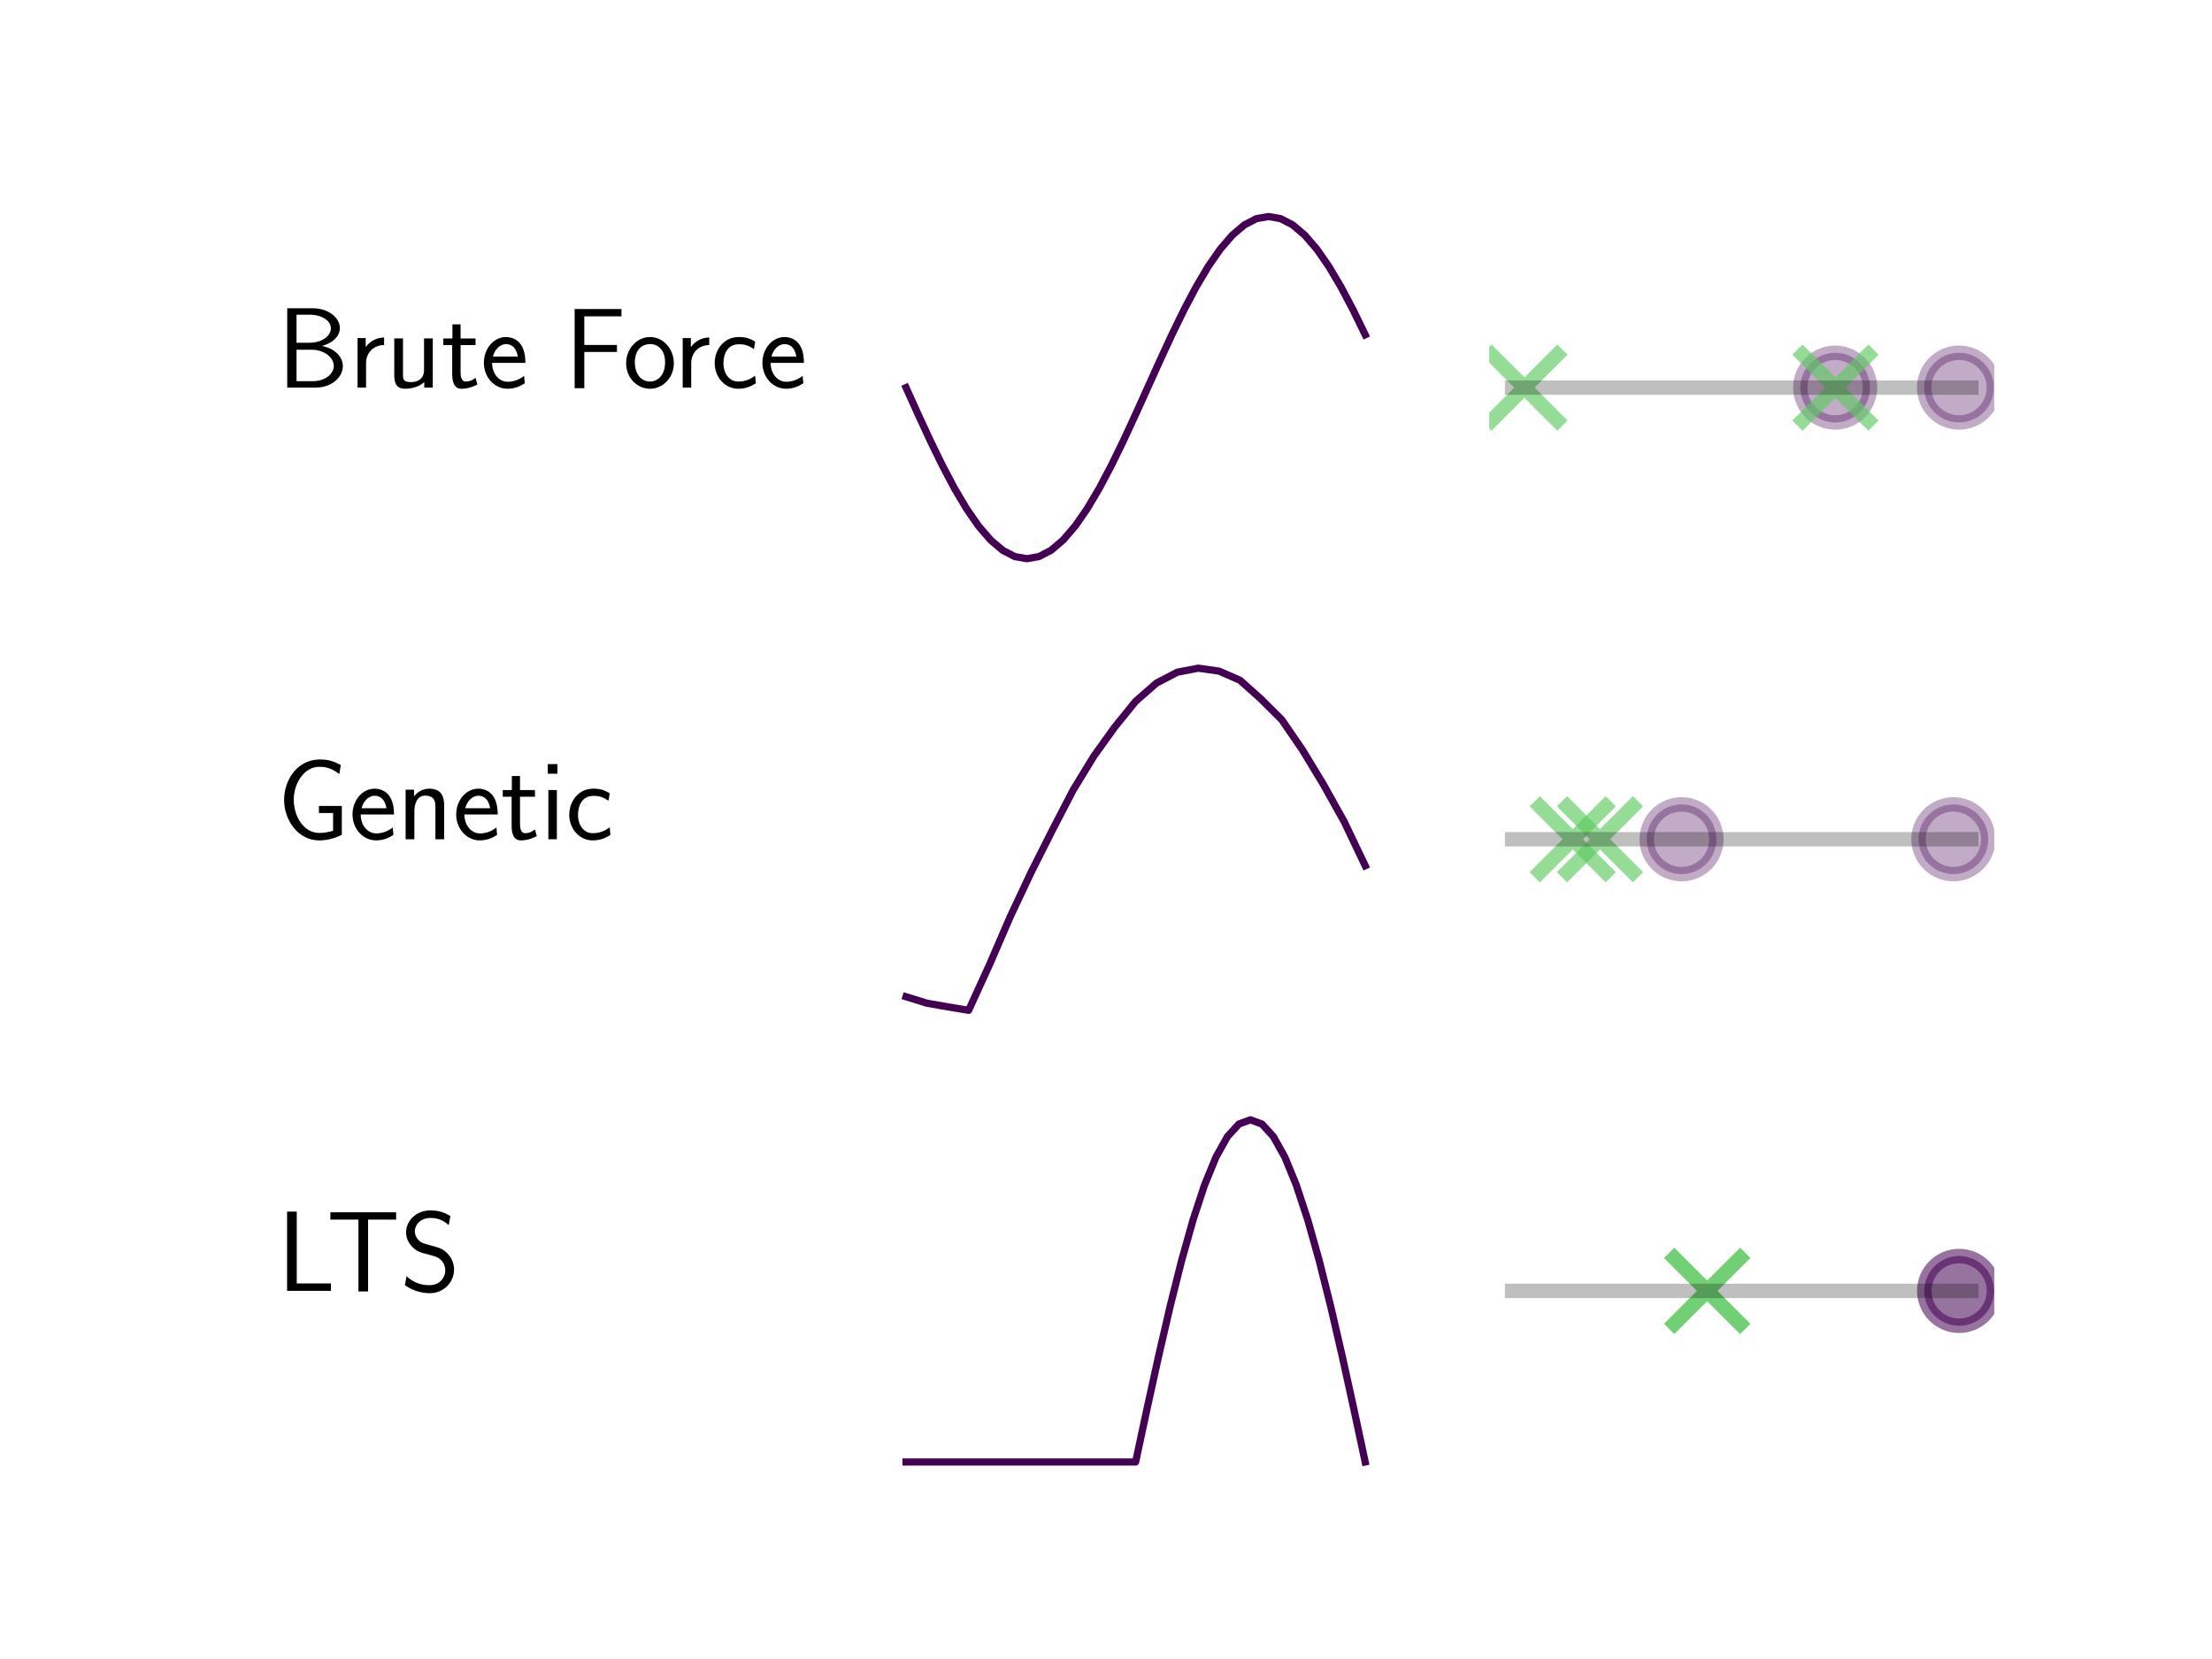
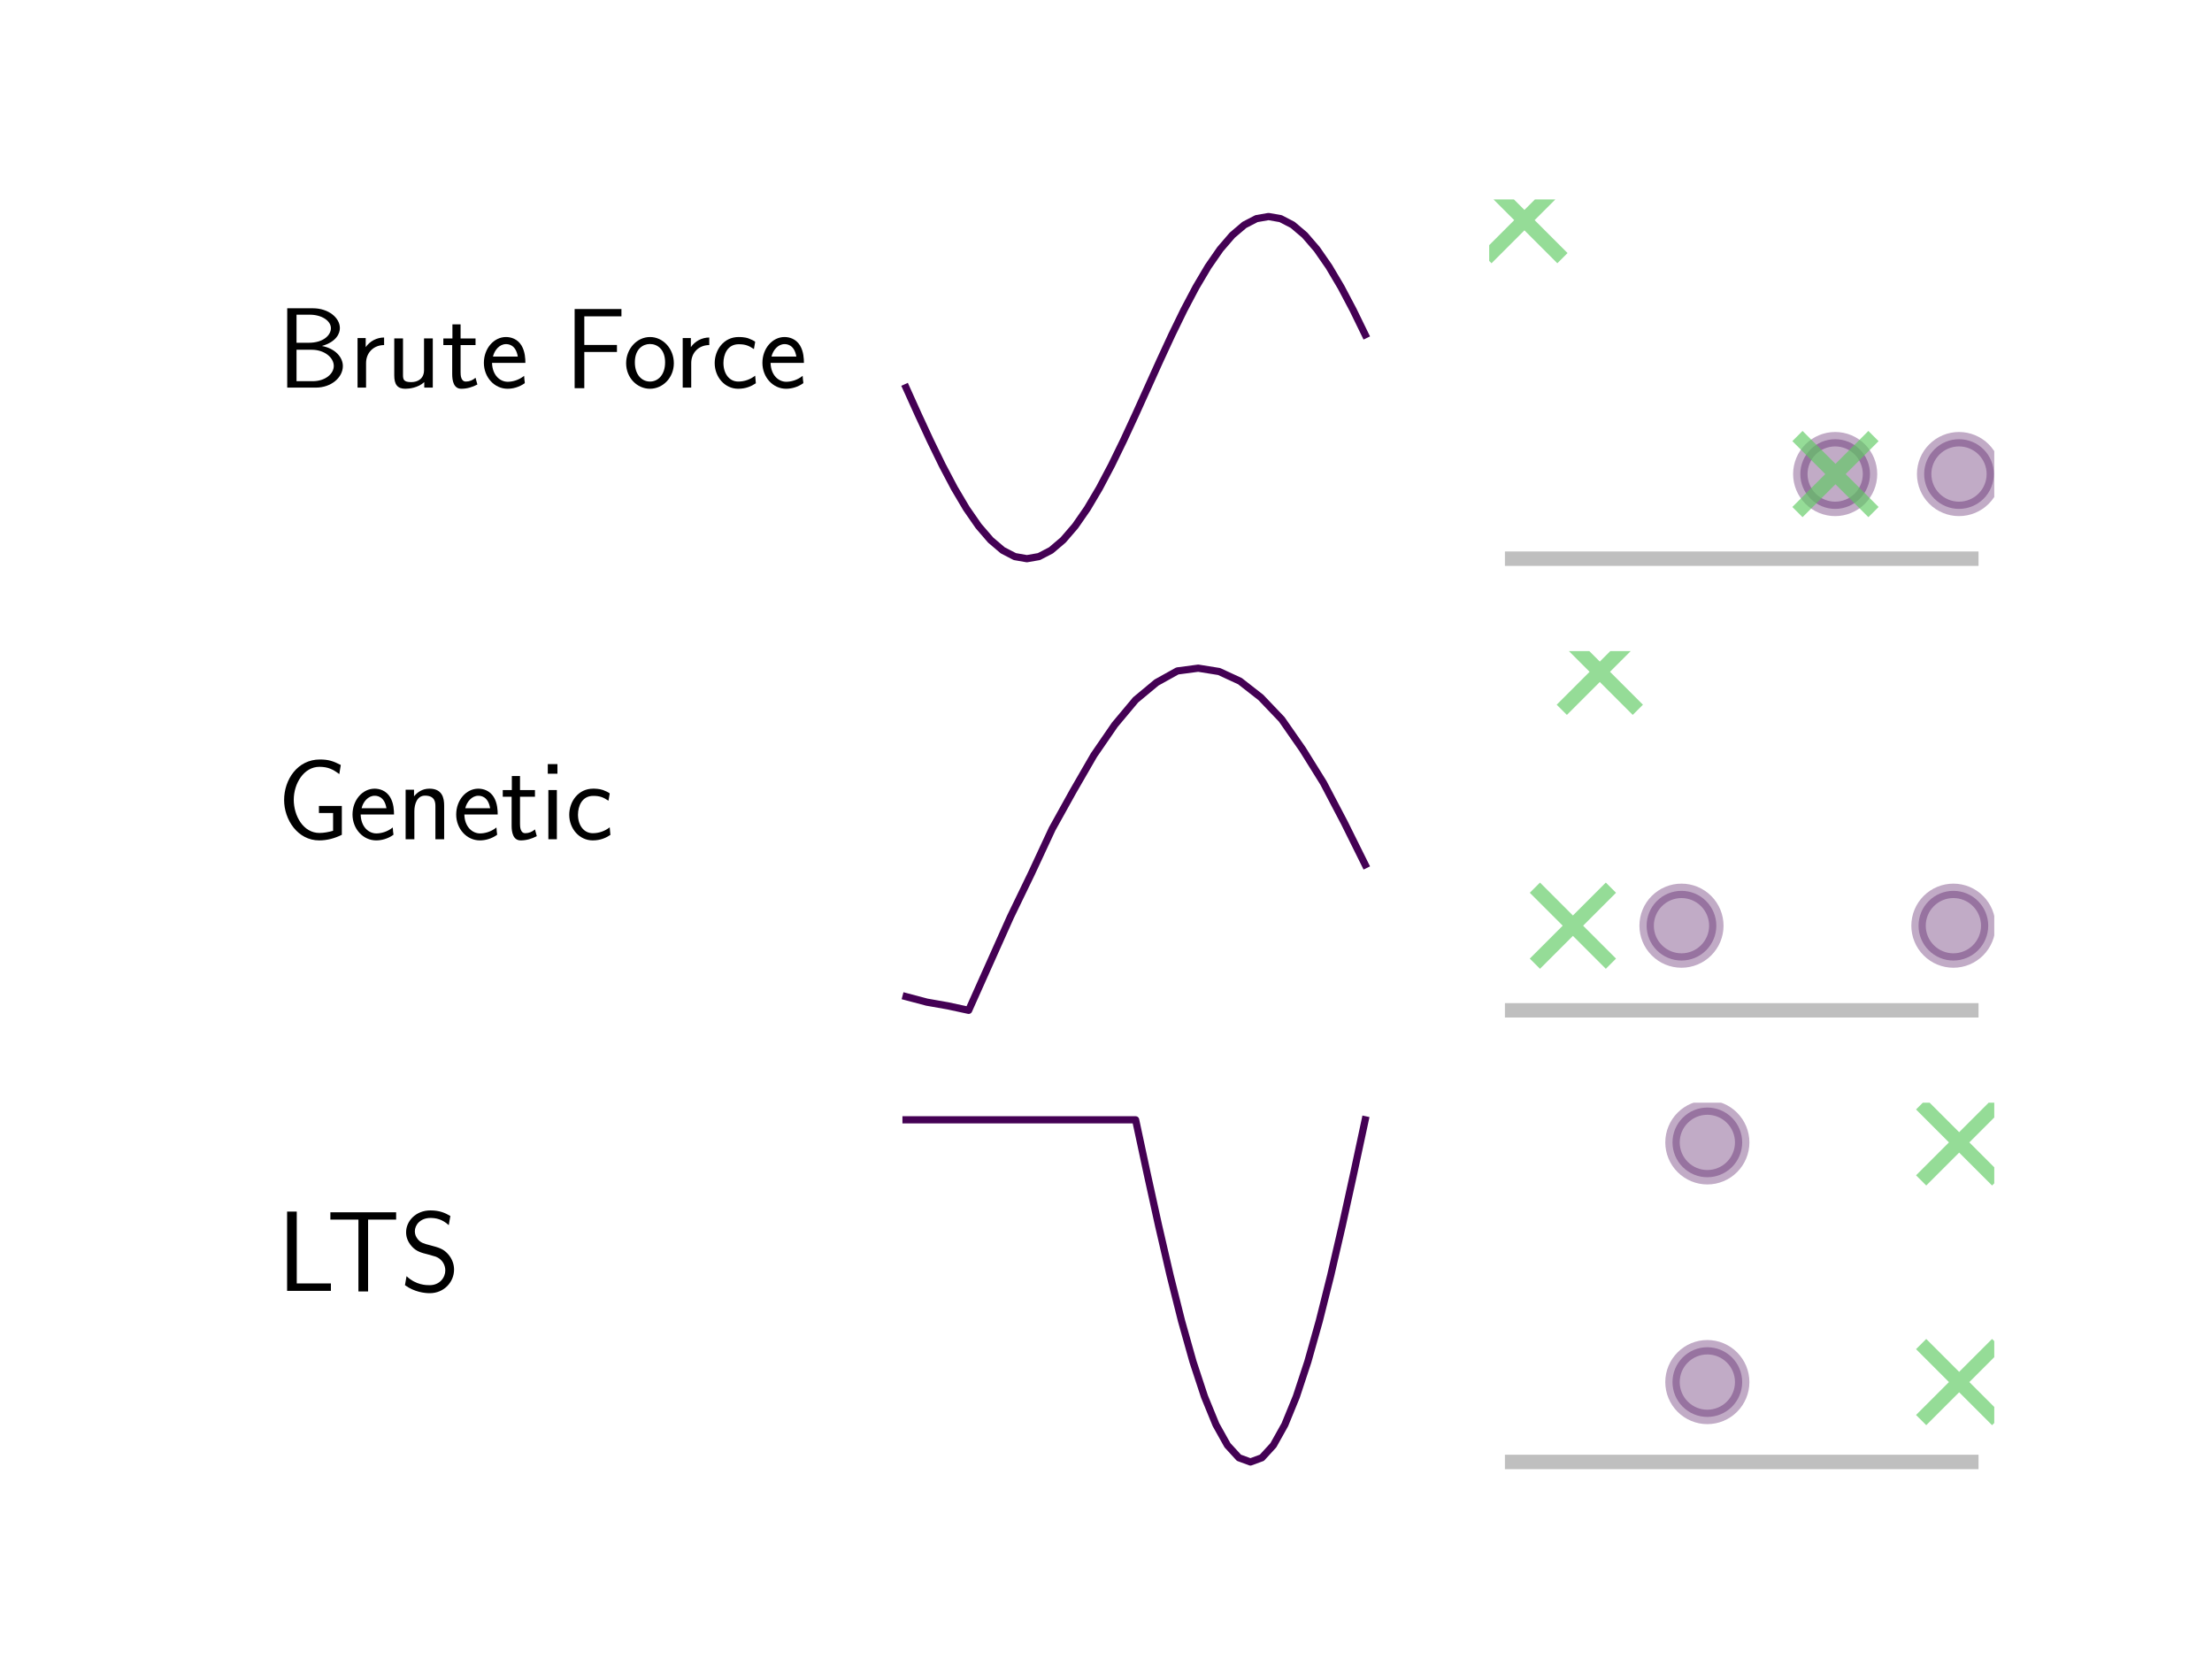
<svg xmlns="http://www.w3.org/2000/svg" xmlns:xlink="http://www.w3.org/1999/xlink" height="345pt" version="1.1" viewBox="0 0 460 345" width="460pt">
  <defs>
    <style type="text/css">
*{stroke-linecap:butt;stroke-linejoin:round;}
  </style>
  </defs>
  <g id="figure_1">
    <g id="patch_1">
      <path d="M 0 345.6  L 460.8 345.6  L 460.8 0  L 0 0  z " style="fill:#ffffff;" />
    </g>
    <g id="axes_1">
      <g id="text_1">
        <defs>
          <path d="M 8.906 69  L 8.906 0  L 33.797 0  C 47.406 0 57.297 8.969 57.297 18.75  C 57.297 26.328 50.797 34 39.094 36.203  C 52.094 39.969 54.703 47.5 54.703 51.766  C 54.703 60.672 44.906 69 31.203 69  z M 17 39  L 17 63.422  L 28.5 63.422  C 38.797 63.422 46.906 58.188 46.906 51.656  C 46.906 45.719 40.5 39 27.594 39  z M 17 5.578  L 17 32.922  L 30.297 32.922  C 41.094 32.922 49.406 26.234 49.406 18.844  C 49.406 12.062 42.094 5.578 31 5.578  z " id="CMSS17-66" />
          <path d="M 14.906 21.297  C 14.906 30.703 21.797 37 30.594 37  L 30.594 43.578  C 24.203 43.578 18.203 40.391 14.594 35.203  L 14.594 43.094  L 7.5 43.094  L 7.5 0  L 14.906 0  z " id="CMSS17-114" />
          <path d="M 40.906 42.797  L 33.297 42.797  L 33.297 15.188  C 33.297 7.781 27.906 4.781 22.203 4.781  C 15.594 4.781 15 6.984 15 11.078  L 15 42.797  L 7.406 42.797  L 7.406 10.594  C 7.406 2.797 10.094 -1 17 -1  C 20.406 -1 28.094 -0.203 33.5 4.781  L 33.5 0  L 40.906 0  z " id="CMSS17-117" />
          <path d="M 16.703 37  L 29.703 37  L 29.703 42.766  L 16.703 42.766  L 16.703 55  L 9.594 55  L 9.594 42.766  L 1.703 42.766  L 1.703 37  L 9.406 37  L 9.406 11.703  C 9.406 6 10.703 -1 17.297 -1  C 22.297 -1 26.906 0.391 31.297 2.688  L 29.703 8.562  C 27.297 6.469 24.406 5.266 21.297 5.266  C 16.906 5.266 16.703 10.875 16.703 13.375  z " id="CMSS17-116" />
          <path d="M 39.094 21.516  C 39.094 24.844 38.906 31.297 35.703 36.641  C 32.203 42.391 26.5 44 22.203 44  C 11.797 44 3 34.188 3 21.484  C 3 9.094 12.094 -1 23.594 -1  C 28.094 -1 33.594 0.297 38.594 3.875  C 38.594 4.281 38.406 6.469 38.297 6.562  C 38.297 6.766 38 9.844 38 10.25  C 33.203 6.359 27.703 5.078 23.703 5.078  C 17.297 5.078 10.406 10.422 10.094 21.516  z M 10.906 27  C 12.203 32.562 16.594 37.828 22.203 37.828  C 23.703 37.828 30.703 37.828 32.5 27  z " id="CMSS17-101" />
          <path d="M 45.594 31  L 45.594 37.078  L 17.203 37.078  L 17.203 62  L 29.406 62  C 30.594 62 31.797 62 33 62  L 49.5 62  L 49.5 68.359  L 8.797 68.359  L 8.797 -0.5  L 17.203 -0.5  L 17.203 31  z " id="CMSS17-70" />
          <path d="M 44.203 21.188  C 44.203 34 34.703 44 23.5 44  C 12 44 2.703 33.703 2.703 21.188  C 2.703 8.5 12.297 -1 23.406 -1  C 34.797 -1 44.203 8.797 44.203 21.188  z M 23.5 5.266  C 16.406 5.266 10.297 11.078 10.297 22  C 10.297 33.609 17.406 37.922 23.406 37.922  C 29.906 37.922 36.594 33.219 36.594 22  C 36.594 10.672 30.094 5.266 23.5 5.266  z " id="CMSS17-111" />
          <path d="M 38.5 39.703  C 38.5 40.391 33.906 42.406 32.703 42.797  C 29.406 44 25.203 44 24.094 44  C 11.094 44 3.297 32.703 3.297 21.297  C 3.297 9.297 12 -1 23.703 -1  C 30.406 -1 35.203 1.188 39.094 3.781  L 38.5 10.375  C 34.203 7.078 29.203 5.266 23.797 5.266  C 16 5.266 10.906 12.094 10.906 21.391  C 10.906 28.609 14.203 37.719 24.203 37.719  C 29.703 37.719 32.797 36.609 37.406 33.516  z " id="CMSS17-99" />
        </defs>
        <g transform="translate(57.6 80.60612)scale(0.24 -0.24)">
          <use transform="scale(0.996264)" xlink:href="#CMSS17-66" />
          <use transform="translate(62.33804 0)scale(0.996264)" xlink:href="#CMSS17-114" />
          <use transform="translate(94.24781 0)scale(0.996264)" xlink:href="#CMSS17-117" />
          <use transform="translate(142.4528 0)scale(0.996264)" xlink:href="#CMSS17-116" />
          <use transform="translate(176.2843 0)scale(0.996264)" xlink:href="#CMSS17-101" />
          <use transform="translate(249.1523 0)scale(0.996264)" xlink:href="#CMSS17-70" />
          <use transform="translate(299.8394 0)scale(0.996264)" xlink:href="#CMSS17-111" />
          <use transform="translate(344.0805 0)scale(0.996264)" xlink:href="#CMSS17-114" />
          <use transform="translate(375.9903 0)scale(0.996264)" xlink:href="#CMSS17-99" />
          <use transform="translate(417.6291 0)scale(0.996264)" xlink:href="#CMSS17-101" />
        </g>
      </g>
    </g>
    <g id="axes_2">
      <g id="line2d_1">
-         <path clip-path="url(#p1001b9ade8)" d="M 188.417 80.606  L 190.929 86.172  L 193.442 91.6  L 195.955 96.757  L 198.468 101.517  L 200.981 105.762  L 203.494 109.388  L 206.006 112.305  L 208.519 114.441  L 211.032 115.745  L 213.545 116.183  L 216.058 115.745  L 218.57 114.441  L 221.083 112.305  L 223.596 109.388  L 226.109 105.762  L 228.622 101.517  L 231.134 96.757  L 233.647 91.6  L 236.16 86.172  L 238.673 80.606  L 241.186 75.041  L 243.698 69.612  L 246.211 64.455  L 248.724 59.695  L 251.237 55.45  L 253.75 51.824  L 256.262 48.907  L 258.775 46.771  L 261.288 45.468  L 263.801 45.03  L 266.314 45.468  L 268.826 46.771  L 271.339 48.907  L 273.852 51.824  L 276.365 55.45  L 278.878 59.695  L 281.391 64.455  L 283.903 69.612  " style="fill:none;stroke:#440154;stroke-linecap:square;stroke-width:1.5;" />
+         <path clip-path="url(#p0620a3ded9)" d="M 188.417 80.606  L 190.929 86.172  L 193.442 91.6  L 195.955 96.757  L 198.468 101.517  L 200.981 105.762  L 203.494 109.388  L 206.006 112.305  L 208.519 114.441  L 211.032 115.745  L 213.545 116.183  L 216.058 115.745  L 218.57 114.441  L 221.083 112.305  L 223.596 109.388  L 226.109 105.762  L 228.622 101.517  L 231.134 96.757  L 233.647 91.6  L 236.16 86.172  L 238.673 80.606  L 241.186 75.041  L 243.698 69.612  L 246.211 64.455  L 248.724 59.695  L 251.237 55.45  L 253.75 51.824  L 256.262 48.907  L 258.775 46.771  L 261.288 45.468  L 263.801 45.03  L 266.314 45.468  L 268.826 46.771  L 271.339 48.907  L 273.852 51.824  L 276.365 55.45  L 278.878 59.695  L 281.391 64.455  L 283.903 69.612  " style="fill:none;stroke:#440154;stroke-linecap:square;stroke-width:1.5;" />
      </g>
    </g>
    <g id="axes_3">
      <g id="PathCollection_1">
        <defs>
-           <path d="M 0 7.246  C 1.922 7.246 3.765 6.482 5.123 5.123  C 6.482 3.765 7.246 1.922 7.246 0  C 7.246 -1.922 6.482 -3.765 5.123 -5.123  C 3.765 -6.482 1.922 -7.246 0 -7.246  C -1.922 -7.246 -3.765 -6.482 -5.123 -5.123  C -6.482 -3.765 -7.246 -1.922 -7.246 0  C -7.246 1.922 -6.482 3.765 -5.123 5.123  C -3.765 6.482 -1.922 7.246 0 7.246  z " id="m2af216235a" style="stroke:#440154;stroke-opacity:0.33;stroke-width:3;" />
+           <path d="M 0 7.246  C 1.922 7.246 3.765 6.482 5.123 5.123  C 6.482 3.765 7.246 1.922 7.246 0  C 7.246 -1.922 6.482 -3.765 5.123 -5.123  C 3.765 -6.482 1.922 -7.246 0 -7.246  C -1.922 -7.246 -3.765 -6.482 -5.123 -5.123  C -6.482 -3.765 -7.246 -1.922 -7.246 0  C -7.246 1.922 -6.482 3.765 -5.123 5.123  C -3.765 6.482 -1.922 7.246 0 7.246  z " id="m0afd05b217" style="stroke:#440154;stroke-opacity:0.33;stroke-width:3;" />
        </defs>
-         <g clip-path="url(#p460dca46ce)">
-           <use style="fill:#440154;fill-opacity:0.33;stroke:#440154;stroke-opacity:0.33;stroke-width:3;" x="407.388" xlink:href="#m2af216235a" y="80.606" />
-           <use style="fill:#440154;fill-opacity:0.33;stroke:#440154;stroke-opacity:0.33;stroke-width:3;" x="381.636" xlink:href="#m2af216235a" y="80.606" />
+         <g clip-path="url(#p9ebde21367)">
+           <use style="fill:#440154;fill-opacity:0.33;stroke:#440154;stroke-opacity:0.33;stroke-width:3;" x="407.388" xlink:href="#m0afd05b217" y="98.582" />
+           <use style="fill:#440154;fill-opacity:0.33;stroke:#440154;stroke-opacity:0.33;stroke-width:3;" x="381.636" xlink:href="#m0afd05b217" y="98.582" />
        </g>
      </g>
      <g id="PathCollection_2">
        <defs>
-           <path d="M -7.906 7.906  L 7.906 -7.906  M -7.906 -7.906  L 7.906 7.906  " id="m7fa5bfb123" style="stroke:#5ec962;stroke-opacity:0.66;stroke-width:3;" />
+           <path d="M -7.906 7.906  L 7.906 -7.906  M -7.906 -7.906  L 7.906 7.906  " id="mae25d7aedc" style="stroke:#5ec962;stroke-opacity:0.66;stroke-width:3;" />
        </defs>
-         <g clip-path="url(#p460dca46ce)">
-           <use style="fill:#5ec962;fill-opacity:0.66;stroke:#5ec962;stroke-opacity:0.66;stroke-width:3;" x="317.016" xlink:href="#m7fa5bfb123" y="80.606" />
-           <use style="fill:#5ec962;fill-opacity:0.66;stroke:#5ec962;stroke-opacity:0.66;stroke-width:3;" x="381.696" xlink:href="#m7fa5bfb123" y="80.606" />
+         <g clip-path="url(#p9ebde21367)">
+           <use style="fill:#5ec962;fill-opacity:0.66;stroke:#5ec962;stroke-opacity:0.66;stroke-width:3;" x="317.016" xlink:href="#mae25d7aedc" y="45.78" />
+           <use style="fill:#5ec962;fill-opacity:0.66;stroke:#5ec962;stroke-opacity:0.66;stroke-width:3;" x="381.696" xlink:href="#mae25d7aedc" y="98.582" />
        </g>
      </g>
      <g id="line2d_2">
-         <path clip-path="url(#p460dca46ce)" d="M 314.459 80.606  L 409.946 80.606  " style="fill:none;opacity:0.25;stroke:#000000;stroke-linecap:square;stroke-width:3;" />
+         <path clip-path="url(#p9ebde21367)" d="M 314.459 116.183  L 409.946 116.183  " style="fill:none;opacity:0.25;stroke:#000000;stroke-linecap:square;stroke-width:3;" />
      </g>
    </g>
    <g id="axes_4">
      <g id="text_2">
        <defs>
          <path d="M 56.406 29  L 36.5 29  L 36.5 22.828  L 48.797 22.828  L 48.797 7.359  C 44.906 6.266 40.906 5.469 36.906 5.469  C 22.906 5.469 14.594 20.328 14.594 34.375  C 14.594 48.359 23.297 63 36.906 63  C 44.594 63 48.906 60.641 54.203 56.672  L 55.5 64.594  C 48.906 67.984 44.797 69.375 37.297 69.375  C 17.906 69.375 6.203 51.938 6.203 34.094  C 6.203 17.031 18 -1 36.703 -1  C 43.703 -1 50.203 0.797 56.406 3.875  z " id="CMSS17-71" />
          <path d="M 40.906 29.328  C 40.906 35.672 39.406 44 28.094 44  C 21.703 44 17.5 40.719 14.703 37.328  L 14.703 43.094  L 7.406 43.094  L 7.406 0  L 15 0  L 15 24.359  C 15 30.688 17.406 37.938 24.203 37.938  C 33 37.938 33.297 32 33.297 28.578  L 33.297 0  L 40.906 0  z " id="CMSS17-110" />
          <path d="M 15.297 65.359  L 6.906 65.359  L 6.906 57  L 15.297 57  z M 14.797 42.797  L 7.406 42.797  L 7.406 0  L 14.797 0  z " id="CMSS17-105" />
        </defs>
        <g transform="translate(57.6 174.528)scale(0.24 -0.24)">
          <use transform="scale(0.996264)" xlink:href="#CMSS17-71" />
          <use transform="translate(62.45823 0)scale(0.996264)" xlink:href="#CMSS17-101" />
          <use transform="translate(104.097 0)scale(0.996264)" xlink:href="#CMSS17-110" />
          <use transform="translate(152.302 0)scale(0.996264)" xlink:href="#CMSS17-101" />
          <use transform="translate(193.9408 0)scale(0.996264)" xlink:href="#CMSS17-116" />
          <use transform="translate(227.7724 0)scale(0.996264)" xlink:href="#CMSS17-105" />
          <use transform="translate(249.9531 0)scale(0.996264)" xlink:href="#CMSS17-99" />
        </g>
      </g>
    </g>
    <g id="axes_5">
      <g id="line2d_3">
-         <path clip-path="url(#pf4ed9cd4a5)" d="M 188.417 207.271  L 192.757 208.621  L 197.097 209.383  L 201.438 210.104  L 205.778 200.599  L 210.118 190.56  L 214.458 181.346  L 218.799 172.73  L 223.139 164.347  L 227.479 157.235  L 231.82 151.2  L 236.16 145.853  L 240.5 142.049  L 244.841 139.785  L 249.181 138.952  L 253.521 139.565  L 257.862 141.46  L 262.202 145.341  L 266.542 149.662  L 270.882 155.988  L 275.223 163.156  L 279.563 170.929  L 283.903 180.03  " style="fill:none;stroke:#440154;stroke-linecap:square;stroke-width:1.5;" />
+         <path clip-path="url(#p04c6c27004)" d="M 188.417 207.257  L 192.757 208.406  L 197.097 209.169  L 201.438 210.104  L 205.778 200.396  L 210.118 190.685  L 214.458 181.713  L 218.799 172.385  L 223.139 164.567  L 227.479 157.046  L 231.82 150.733  L 236.16 145.547  L 240.5 141.94  L 244.841 139.526  L 249.181 138.952  L 253.521 139.647  L 257.862 141.652  L 262.202 145.039  L 266.542 149.591  L 270.882 155.827  L 275.223 162.804  L 279.563 171.081  L 283.903 179.827  " style="fill:none;stroke:#440154;stroke-linecap:square;stroke-width:1.5;" />
      </g>
    </g>
    <g id="axes_6">
      <g id="PathCollection_3">
-         <g clip-path="url(#p840bfa5dc1)">
-           <use style="fill:#440154;fill-opacity:0.33;stroke:#440154;stroke-opacity:0.33;stroke-width:3;" x="349.691" xlink:href="#m2af216235a" y="174.528" />
-           <use style="fill:#440154;fill-opacity:0.33;stroke:#440154;stroke-opacity:0.33;stroke-width:3;" x="406.219" xlink:href="#m2af216235a" y="174.528" />
+         <g clip-path="url(#p7a46f6f269)">
+           <use style="fill:#440154;fill-opacity:0.33;stroke:#440154;stroke-opacity:0.33;stroke-width:3;" x="349.675" xlink:href="#m0afd05b217" y="192.504" />
+           <use style="fill:#440154;fill-opacity:0.33;stroke:#440154;stroke-opacity:0.33;stroke-width:3;" x="406.219" xlink:href="#m0afd05b217" y="192.504" />
        </g>
      </g>
      <g id="PathCollection_4">
-         <g clip-path="url(#p840bfa5dc1)">
-           <use style="fill:#5ec962;fill-opacity:0.66;stroke:#5ec962;stroke-opacity:0.66;stroke-width:3;" x="327.059" xlink:href="#m7fa5bfb123" y="174.528" />
-           <use style="fill:#5ec962;fill-opacity:0.66;stroke:#5ec962;stroke-opacity:0.66;stroke-width:3;" x="332.73" xlink:href="#m7fa5bfb123" y="174.528" />
+         <g clip-path="url(#p7a46f6f269)">
+           <use style="fill:#5ec962;fill-opacity:0.66;stroke:#5ec962;stroke-opacity:0.66;stroke-width:3;" x="327.096" xlink:href="#mae25d7aedc" y="192.504" />
+           <use style="fill:#5ec962;fill-opacity:0.66;stroke:#5ec962;stroke-opacity:0.66;stroke-width:3;" x="332.691" xlink:href="#mae25d7aedc" y="139.702" />
        </g>
      </g>
      <g id="line2d_4">
-         <path clip-path="url(#p840bfa5dc1)" d="M 314.459 174.528  L 409.946 174.528  " style="fill:none;opacity:0.25;stroke:#000000;stroke-linecap:square;stroke-width:3;" />
+         <path clip-path="url(#p7a46f6f269)" d="M 314.459 210.104  L 409.946 210.104  " style="fill:none;opacity:0.25;stroke:#000000;stroke-linecap:square;stroke-width:3;" />
      </g>
    </g>
    <g id="axes_7">
      <g id="text_3">
        <defs>
          <path d="M 26.094 6.469  C 24.906 6.469 23.703 6.469 22.5 6.469  L 17.203 6.469  L 17.203 69  L 8.797 69  L 8.797 0  L 46.906 0  L 46.906 6.469  z " id="CMSS17-76" />
          <path d="M 36.203 62  L 44.5 62  C 45.703 62 46.906 62 48.094 62  L 60.594 62  L 60.594 68.375  L 3.406 68.375  L 3.406 62  L 15.906 62  C 17.094 62 18.297 62 19.5 62  L 27.797 62  L 27.797 -0.5  L 36.203 -0.5  z " id="CMSS17-84" />
          <path d="M 43.703 65.141  C 39.297 67.719 34.5 70 26.406 70  C 13.5 70 5.203 60.609 5.203 51.031  C 5.203 47.266 6.297 43.016 10.203 38.672  C 14.094 34.312 18.5 33.141 24.094 31.766  C 26.406 31.156 30.297 30.062 31 29.781  C 36.594 27.609 39.297 22.562 39.297 17.812  C 39.297 11.594 34.406 4.969 25.703 4.969  C 22.703 4.969 13.906 4.969 5.594 12.797  L 4.203 4.969  C 12.406 -1 21.297 -2 25.797 -2  C 38.094 -2 46.906 7.625 46.906 18.531  C 46.906 22.5 45.703 27.547 41.5 32.203  C 37.406 36.672 33.797 37.656 25.594 39.828  C 20.906 41.031 17.906 41.828 15.406 44.891  C 13.703 47.078 12.797 49.156 12.797 51.828  C 12.797 57.391 17.594 63.438 26.406 63.438  C 30.797 63.438 36.5 62.531 42.297 57.188  z " id="CMSS17-83" />
        </defs>
        <g transform="translate(57.6 268.4499)scale(0.24 -0.24)">
          <use transform="scale(0.996264)" xlink:href="#CMSS17-76" />
          <use transform="translate(42.87985 0)scale(0.996264)" xlink:href="#CMSS17-84" />
          <use transform="translate(106.6993 0)scale(0.996264)" xlink:href="#CMSS17-83" />
        </g>
      </g>
    </g>
    <g id="axes_8">
      <g id="line2d_5">
-         <path clip-path="url(#p91f0a490ba)" d="M 188.417 304.026  L 190.804 304.026  L 193.191 304.026  L 195.578 304.026  L 197.965 304.026  L 200.353 304.026  L 202.74 304.026  L 205.127 304.026  L 207.514 304.026  L 209.901 304.026  L 212.288 304.026  L 214.676 304.026  L 217.063 304.026  L 219.45 304.026  L 221.837 304.026  L 224.224 304.026  L 226.611 304.026  L 228.999 304.026  L 231.386 304.026  L 233.773 304.026  L 236.16 304.026  L 238.547 292.896  L 240.934 282.039  L 243.321 271.724  L 245.709 262.204  L 248.096 253.714  L 250.483 246.462  L 252.87 240.629  L 255.257 236.356  L 257.644 233.75  L 260.032 232.873  L 262.419 233.75  L 264.806 236.356  L 267.193 240.629  L 269.58 246.462  L 271.967 253.714  L 274.355 262.204  L 276.742 271.724  L 279.129 282.039  L 281.516 292.896  L 283.903 304.026  " style="fill:none;stroke:#440154;stroke-linecap:square;stroke-width:1.5;" />
+         <path clip-path="url(#p2d3a5dbd79)" d="M 188.417 232.875  L 190.804 232.874  L 193.191 232.874  L 195.578 232.874  L 197.965 232.874  L 200.353 232.874  L 202.74 232.874  L 205.127 232.874  L 207.514 232.873  L 209.901 232.873  L 212.288 232.873  L 214.676 232.873  L 217.063 232.873  L 219.45 232.874  L 221.837 232.874  L 224.224 232.874  L 226.611 232.874  L 228.999 232.874  L 231.386 232.874  L 233.773 232.874  L 236.16 232.875  L 238.547 244.005  L 240.934 254.862  L 243.321 265.177  L 245.709 274.696  L 248.096 283.186  L 250.483 290.438  L 252.87 296.271  L 255.257 300.544  L 257.644 303.151  L 260.032 304.026  L 262.419 303.151  L 264.806 300.544  L 267.193 296.271  L 269.58 290.438  L 271.967 283.186  L 274.355 274.696  L 276.742 265.177  L 279.129 254.862  L 281.516 244.005  L 283.903 232.875  " style="fill:none;stroke:#440154;stroke-linecap:square;stroke-width:1.5;" />
      </g>
    </g>
    <g id="axes_9">
      <g id="PathCollection_5">
-         <g clip-path="url(#p903d877ad3)">
-           <use style="fill:#440154;fill-opacity:0.33;stroke:#440154;stroke-opacity:0.33;stroke-width:3;" x="407.415" xlink:href="#m2af216235a" y="268.45" />
-           <use style="fill:#440154;fill-opacity:0.33;stroke:#440154;stroke-opacity:0.33;stroke-width:3;" x="407.415" xlink:href="#m2af216235a" y="268.45" />
+         <g clip-path="url(#pab73233b27)">
+           <use style="fill:#440154;fill-opacity:0.33;stroke:#440154;stroke-opacity:0.33;stroke-width:3;" x="355.053" xlink:href="#m0afd05b217" y="287.412" />
+           <use style="fill:#440154;fill-opacity:0.33;stroke:#440154;stroke-opacity:0.33;stroke-width:3;" x="355.054" xlink:href="#m0afd05b217" y="237.569" />
        </g>
      </g>
      <g id="PathCollection_6">
-         <g clip-path="url(#p903d877ad3)">
-           <use style="fill:#5ec962;fill-opacity:0.66;stroke:#5ec962;stroke-opacity:0.66;stroke-width:3;" x="355.027" xlink:href="#m7fa5bfb123" y="268.45" />
-           <use style="fill:#5ec962;fill-opacity:0.66;stroke:#5ec962;stroke-opacity:0.66;stroke-width:3;" x="355.027" xlink:href="#m7fa5bfb123" y="268.45" />
+         <g clip-path="url(#pab73233b27)">
+           <use style="fill:#5ec962;fill-opacity:0.66;stroke:#5ec962;stroke-opacity:0.66;stroke-width:3;" x="407.419" xlink:href="#mae25d7aedc" y="287.412" />
+           <use style="fill:#5ec962;fill-opacity:0.66;stroke:#5ec962;stroke-opacity:0.66;stroke-width:3;" x="407.419" xlink:href="#mae25d7aedc" y="237.569" />
        </g>
      </g>
      <g id="line2d_6">
-         <path clip-path="url(#p903d877ad3)" d="M 314.459 268.45  L 409.946 268.45  " style="fill:none;opacity:0.25;stroke:#000000;stroke-linecap:square;stroke-width:3;" />
+         <path clip-path="url(#pab73233b27)" d="M 314.459 304.026  L 409.946 304.026  " style="fill:none;opacity:0.25;stroke:#000000;stroke-linecap:square;stroke-width:3;" />
      </g>
    </g>
  </g>
  <defs>
-     <clipPath id="p1001b9ade8">
+     <clipPath id="p0620a3ded9">
      <rect height="78.268" width="105.035" x="183.642" y="41.472" />
    </clipPath>
-     <clipPath id="p460dca46ce">
+     <clipPath id="p9ebde21367">
      <rect height="78.268" width="105.035" x="309.685" y="41.472" />
    </clipPath>
-     <clipPath id="pf4ed9cd4a5">
+     <clipPath id="p04c6c27004">
      <rect height="78.268" width="105.035" x="183.642" y="135.394" />
    </clipPath>
-     <clipPath id="p840bfa5dc1">
+     <clipPath id="p7a46f6f269">
      <rect height="78.268" width="105.035" x="309.685" y="135.394" />
    </clipPath>
-     <clipPath id="p91f0a490ba">
+     <clipPath id="p2d3a5dbd79">
      <rect height="78.268" width="105.035" x="183.642" y="229.316" />
    </clipPath>
-     <clipPath id="p903d877ad3">
+     <clipPath id="pab73233b27">
      <rect height="78.268" width="105.035" x="309.685" y="229.316" />
    </clipPath>
  </defs>
</svg>
